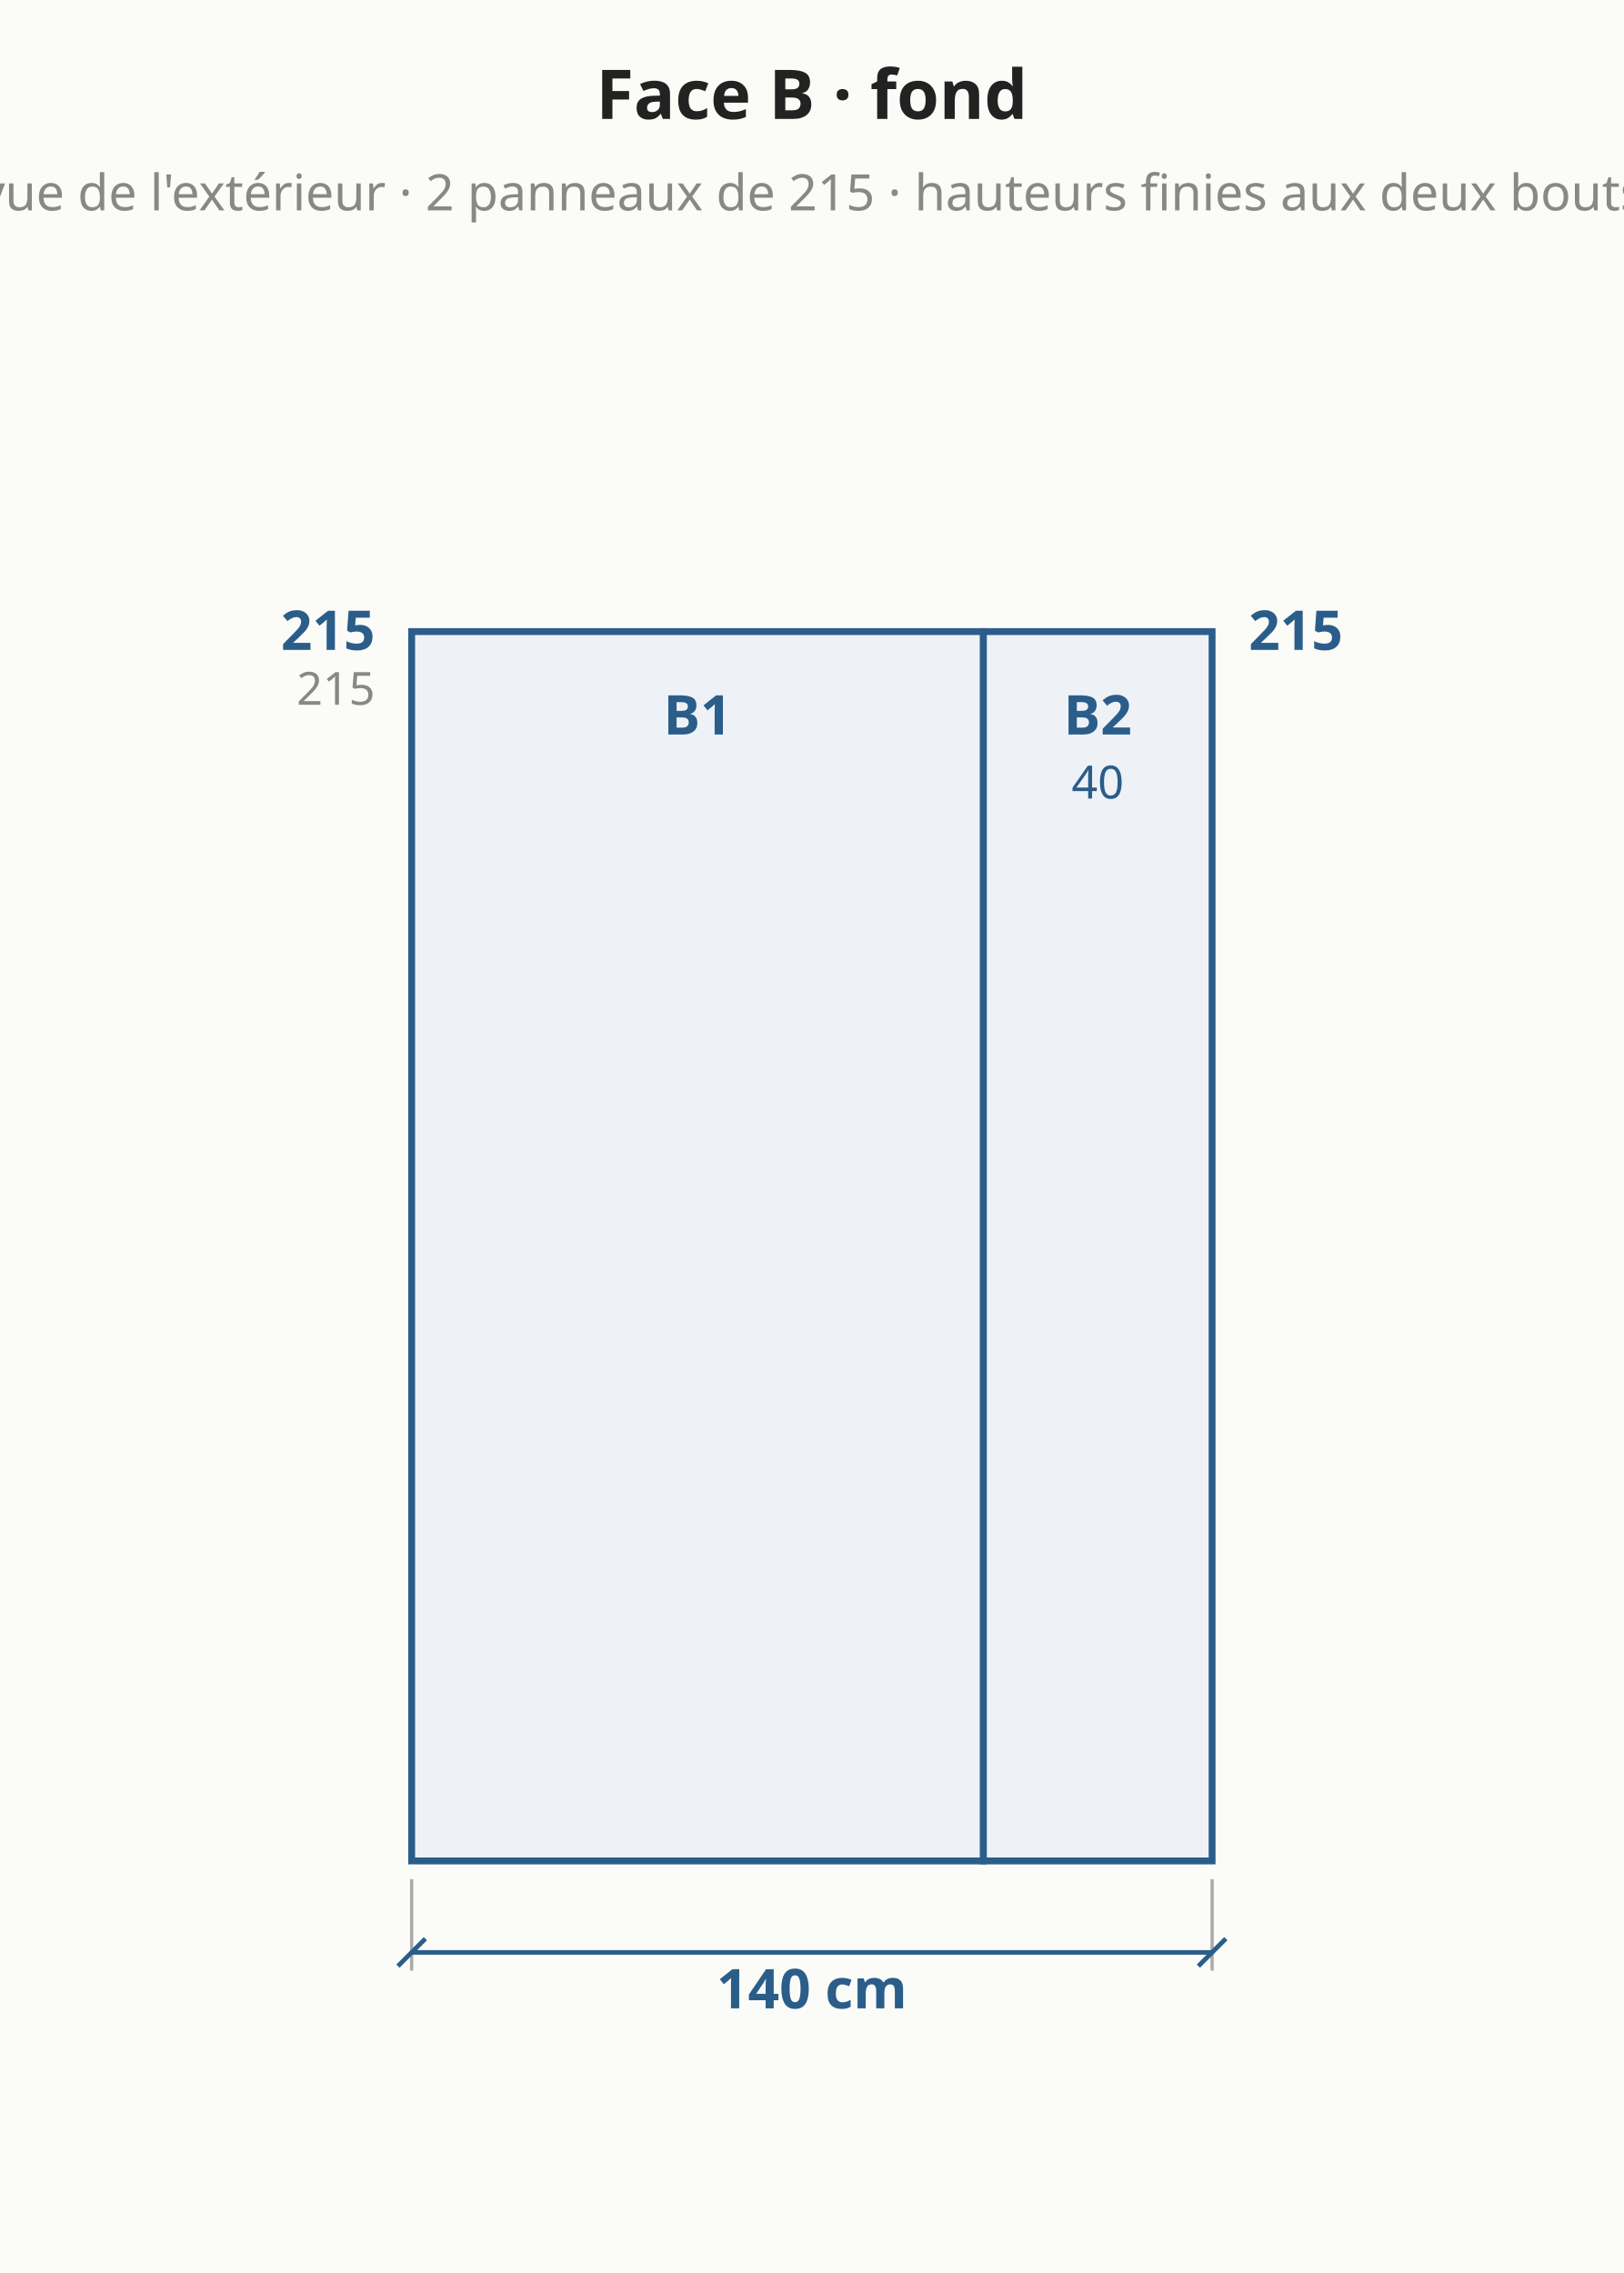
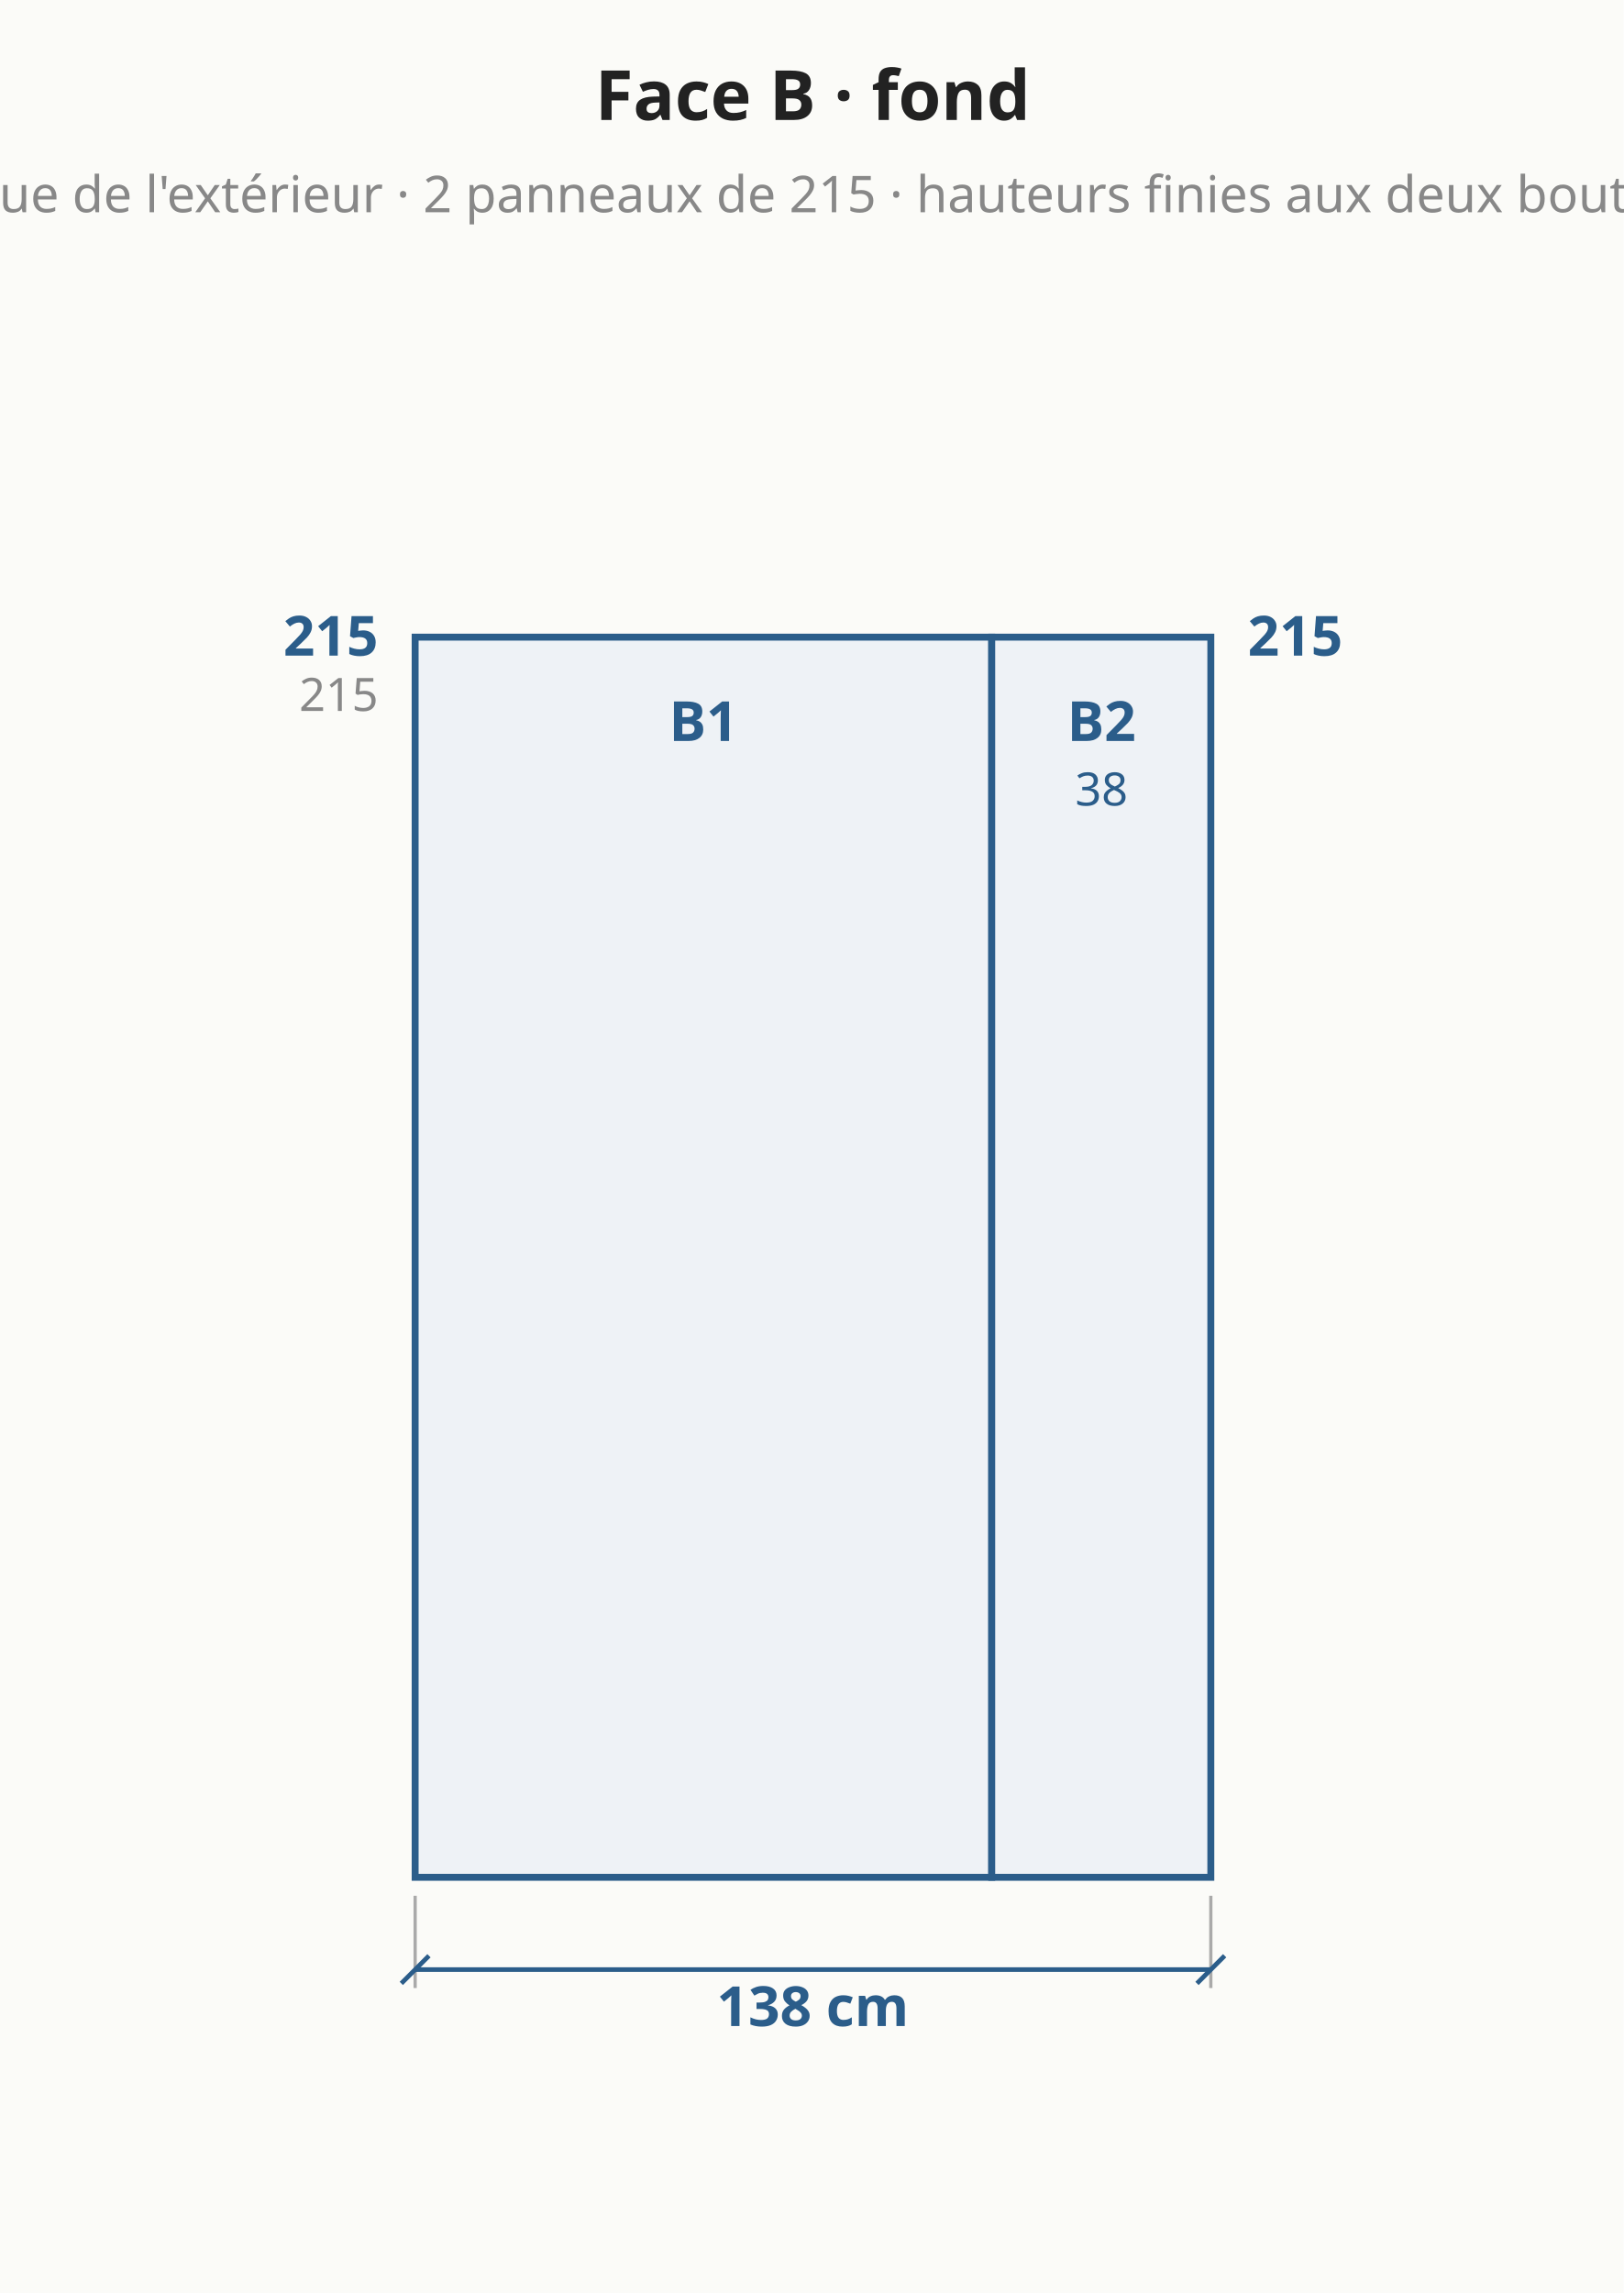
- <svg xmlns="http://www.w3.org/2000/svg" viewBox="0 0 355 497" font-family="system-ui,sans-serif" font-size="13">
-   <rect width="355" height="497" fill="#fbfbf8" />
+ <svg xmlns="http://www.w3.org/2000/svg" viewBox="0 0 352 497" font-family="system-ui,sans-serif" font-size="13">
+   <rect width="352" height="497" fill="#fbfbf8" />
  <polygon points="90.0,406.9 215.0,406.9 215.0,138.1 90.0,138.1" fill="#eef2f6" stroke="#2b5d8a" stroke-width="1.5" />
  <text x="152.5" y="160.6" text-anchor="middle" fill="#2b5d8a" font-size="12" font-weight="bold">B1</text>
-   <polygon points="215.0,406.9 265.0,406.9 265.0,138.1 215.0,138.1" fill="#eef2f6" stroke="#2b5d8a" stroke-width="1.5" />
-   <text x="240.0" y="160.6" text-anchor="middle" fill="#2b5d8a" font-size="12" font-weight="bold">B2</text>
-   <text x="240.0" y="174.6" text-anchor="middle" fill="#2b5d8a" font-size="10" font-weight="normal">40</text>
+   <polygon points="215.0,406.9 262.5,406.9 262.5,138.1 215.0,138.1" fill="#eef2f6" stroke="#2b5d8a" stroke-width="1.5" />
+   <text x="238.8" y="160.6" text-anchor="middle" fill="#2b5d8a" font-size="12" font-weight="bold">B2</text>
+   <text x="238.8" y="174.6" text-anchor="middle" fill="#2b5d8a" font-size="10" font-weight="normal">38</text>
  <line x1="90.0" y1="410.9" x2="90.0" y2="430.9" stroke="#aaa" stroke-width="0.7" />
-   <line x1="265.0" y1="410.9" x2="265.0" y2="430.9" stroke="#aaa" stroke-width="0.7" />
-   <line x1="90.0" y1="426.9" x2="265.0" y2="426.9" stroke="#2b5d8a" stroke-width="1" />
+   <line x1="262.5" y1="410.9" x2="262.5" y2="430.9" stroke="#aaa" stroke-width="0.7" />
+   <line x1="90.0" y1="426.9" x2="262.5" y2="426.9" stroke="#2b5d8a" stroke-width="1" />
  <line x1="87.0" y1="429.9" x2="93.0" y2="423.9" stroke="#2b5d8a" stroke-width="1" />
-   <line x1="262.0" y1="429.9" x2="268.0" y2="423.9" stroke="#2b5d8a" stroke-width="1" />
-   <text x="177.5" y="434.9" text-anchor="middle" dominant-baseline="middle" fill="#2b5d8a" font-size="12" font-weight="bold" transform="rotate(0.0 177.5 434.9)">140 cm</text>
+   <line x1="259.5" y1="429.9" x2="265.5" y2="423.9" stroke="#2b5d8a" stroke-width="1" />
+   <text x="176.2" y="434.9" text-anchor="middle" dominant-baseline="middle" fill="#2b5d8a" font-size="12" font-weight="bold" transform="rotate(0.0 176.2 434.9)">138 cm</text>
  <text x="82.0" y="142.1" text-anchor="end" fill="#2b5d8a" font-size="12" font-weight="bold">215</text>
-   <text x="273.0" y="142.1" text-anchor="start" fill="#2b5d8a" font-size="12" font-weight="bold">215</text>
+   <text x="270.5" y="142.1" text-anchor="start" fill="#2b5d8a" font-size="12" font-weight="bold">215</text>
  <text x="82.0" y="154.1" text-anchor="end" fill="#888" font-size="10" font-weight="normal">215</text>
-   <text x="177.5" y="26.0" text-anchor="middle" fill="#222" font-size="15" font-weight="bold">Face B · fond</text>
-   <text x="177.5" y="46.0" text-anchor="middle" fill="#888" font-size="11" font-weight="normal">vue de l'extérieur · 2 panneaux de 215 · hauteurs finies aux deux bouts</text>
+   <text x="176.2" y="26.0" text-anchor="middle" fill="#222" font-size="15" font-weight="bold">Face B · fond</text>
+   <text x="176.2" y="46.0" text-anchor="middle" fill="#888" font-size="11" font-weight="normal">vue de l'extérieur · 2 panneaux de 215 · hauteurs finies aux deux bouts</text>
</svg>
